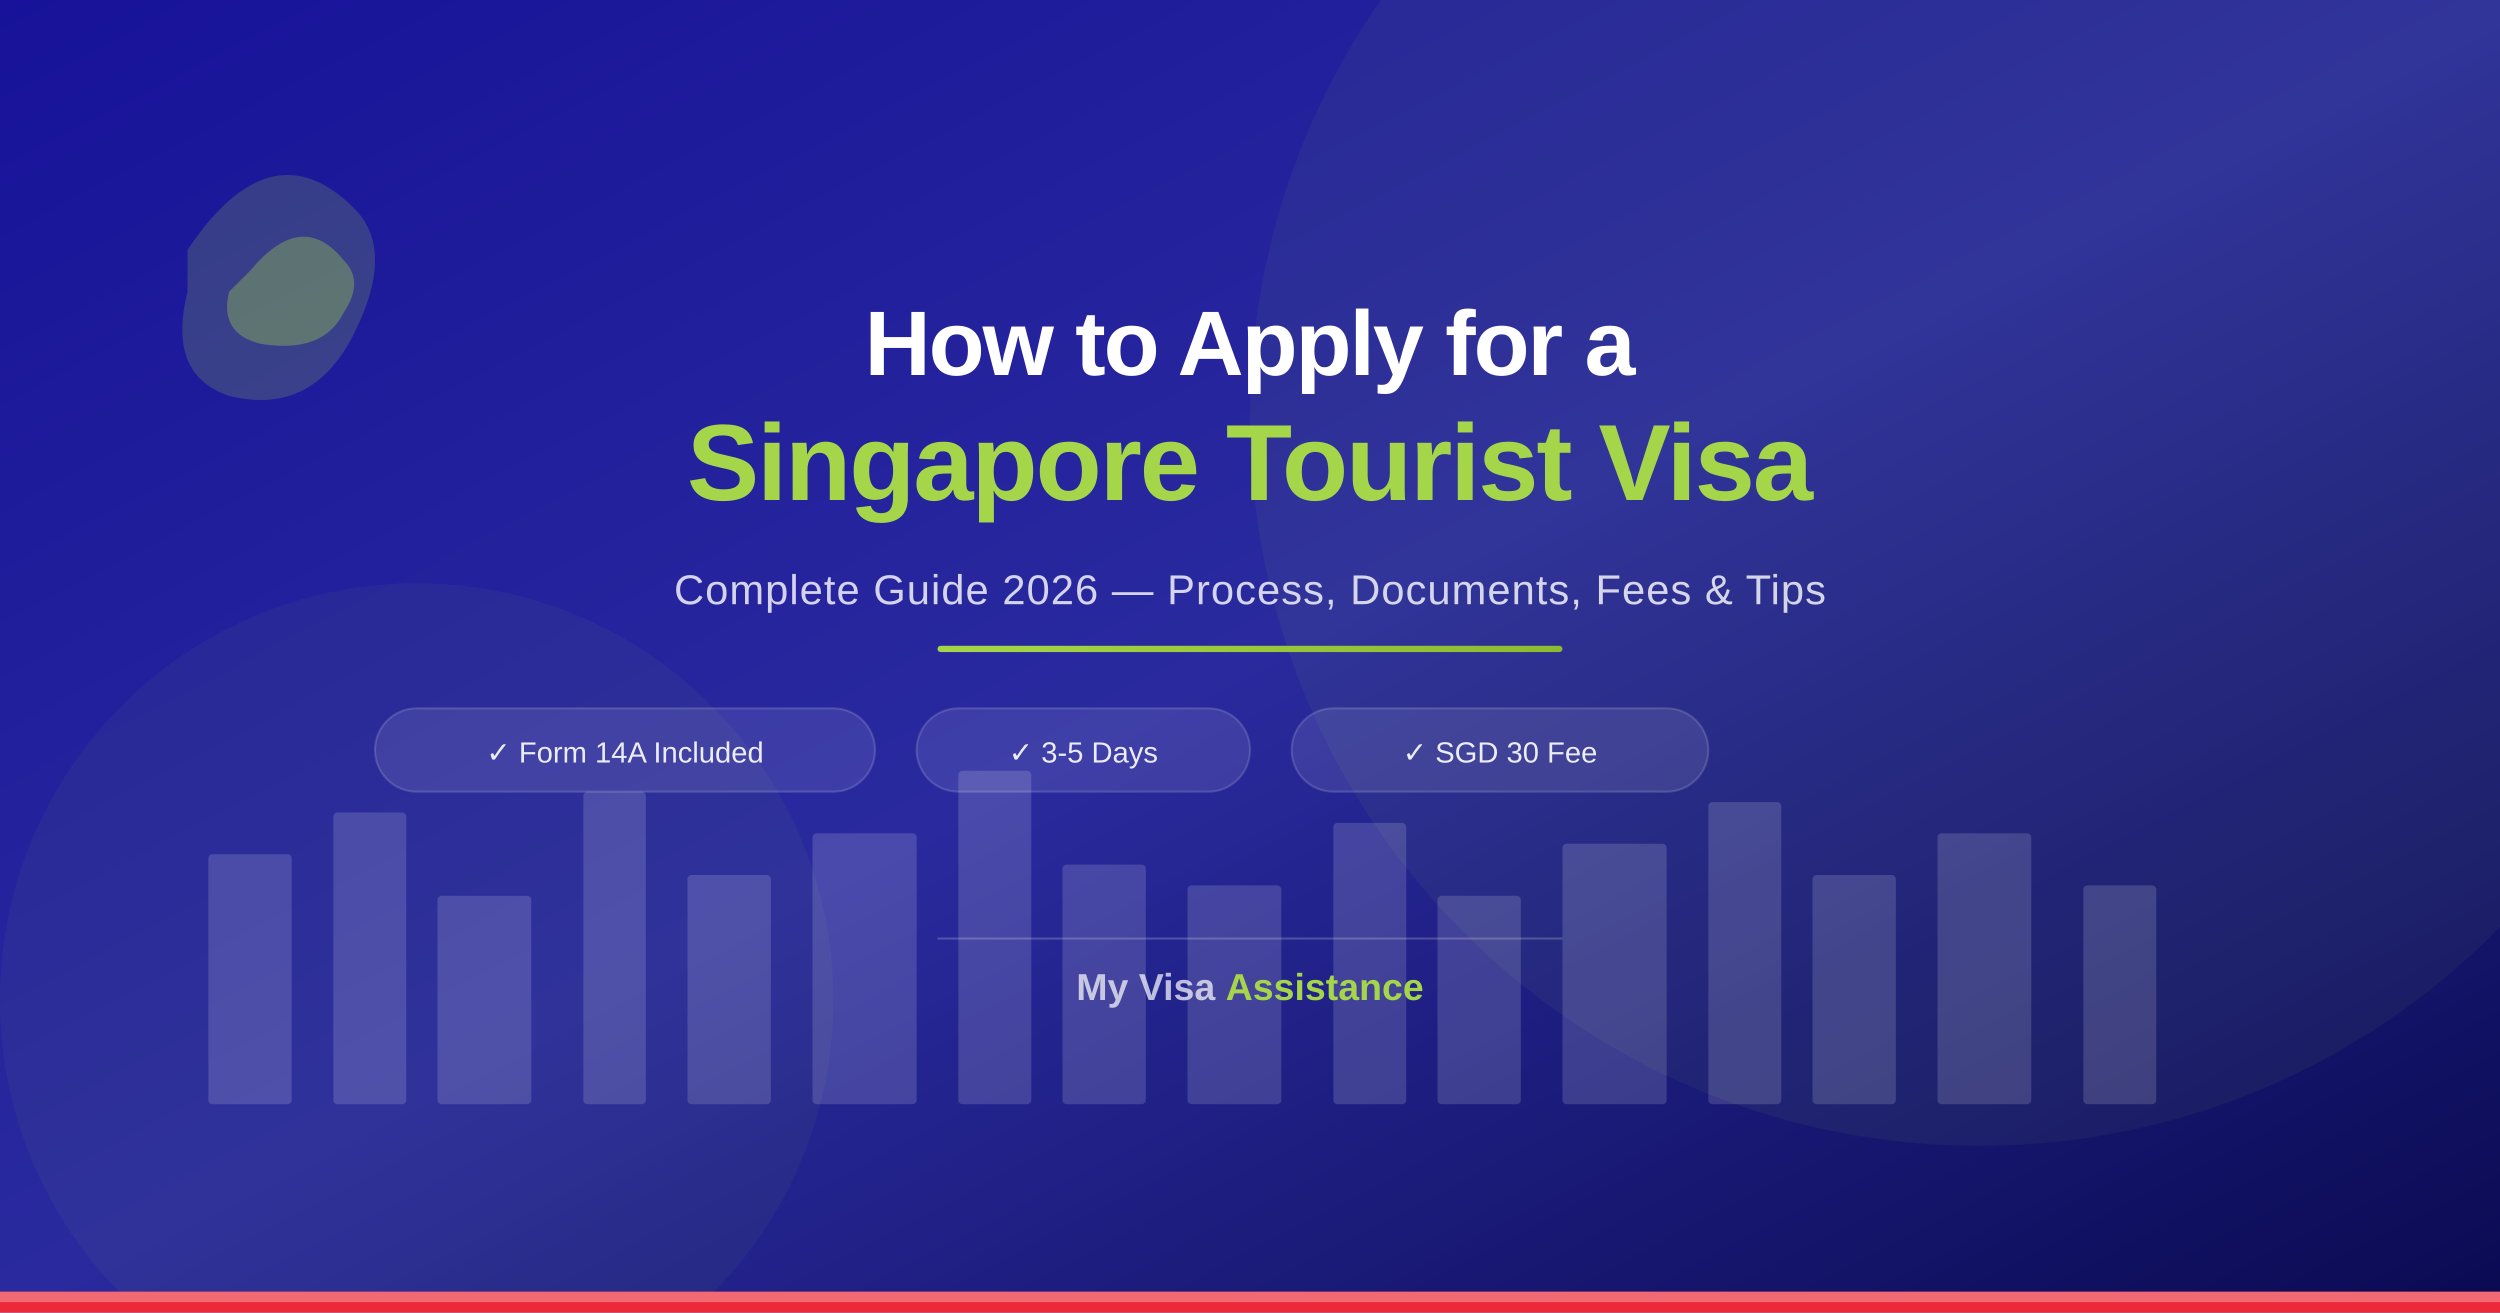
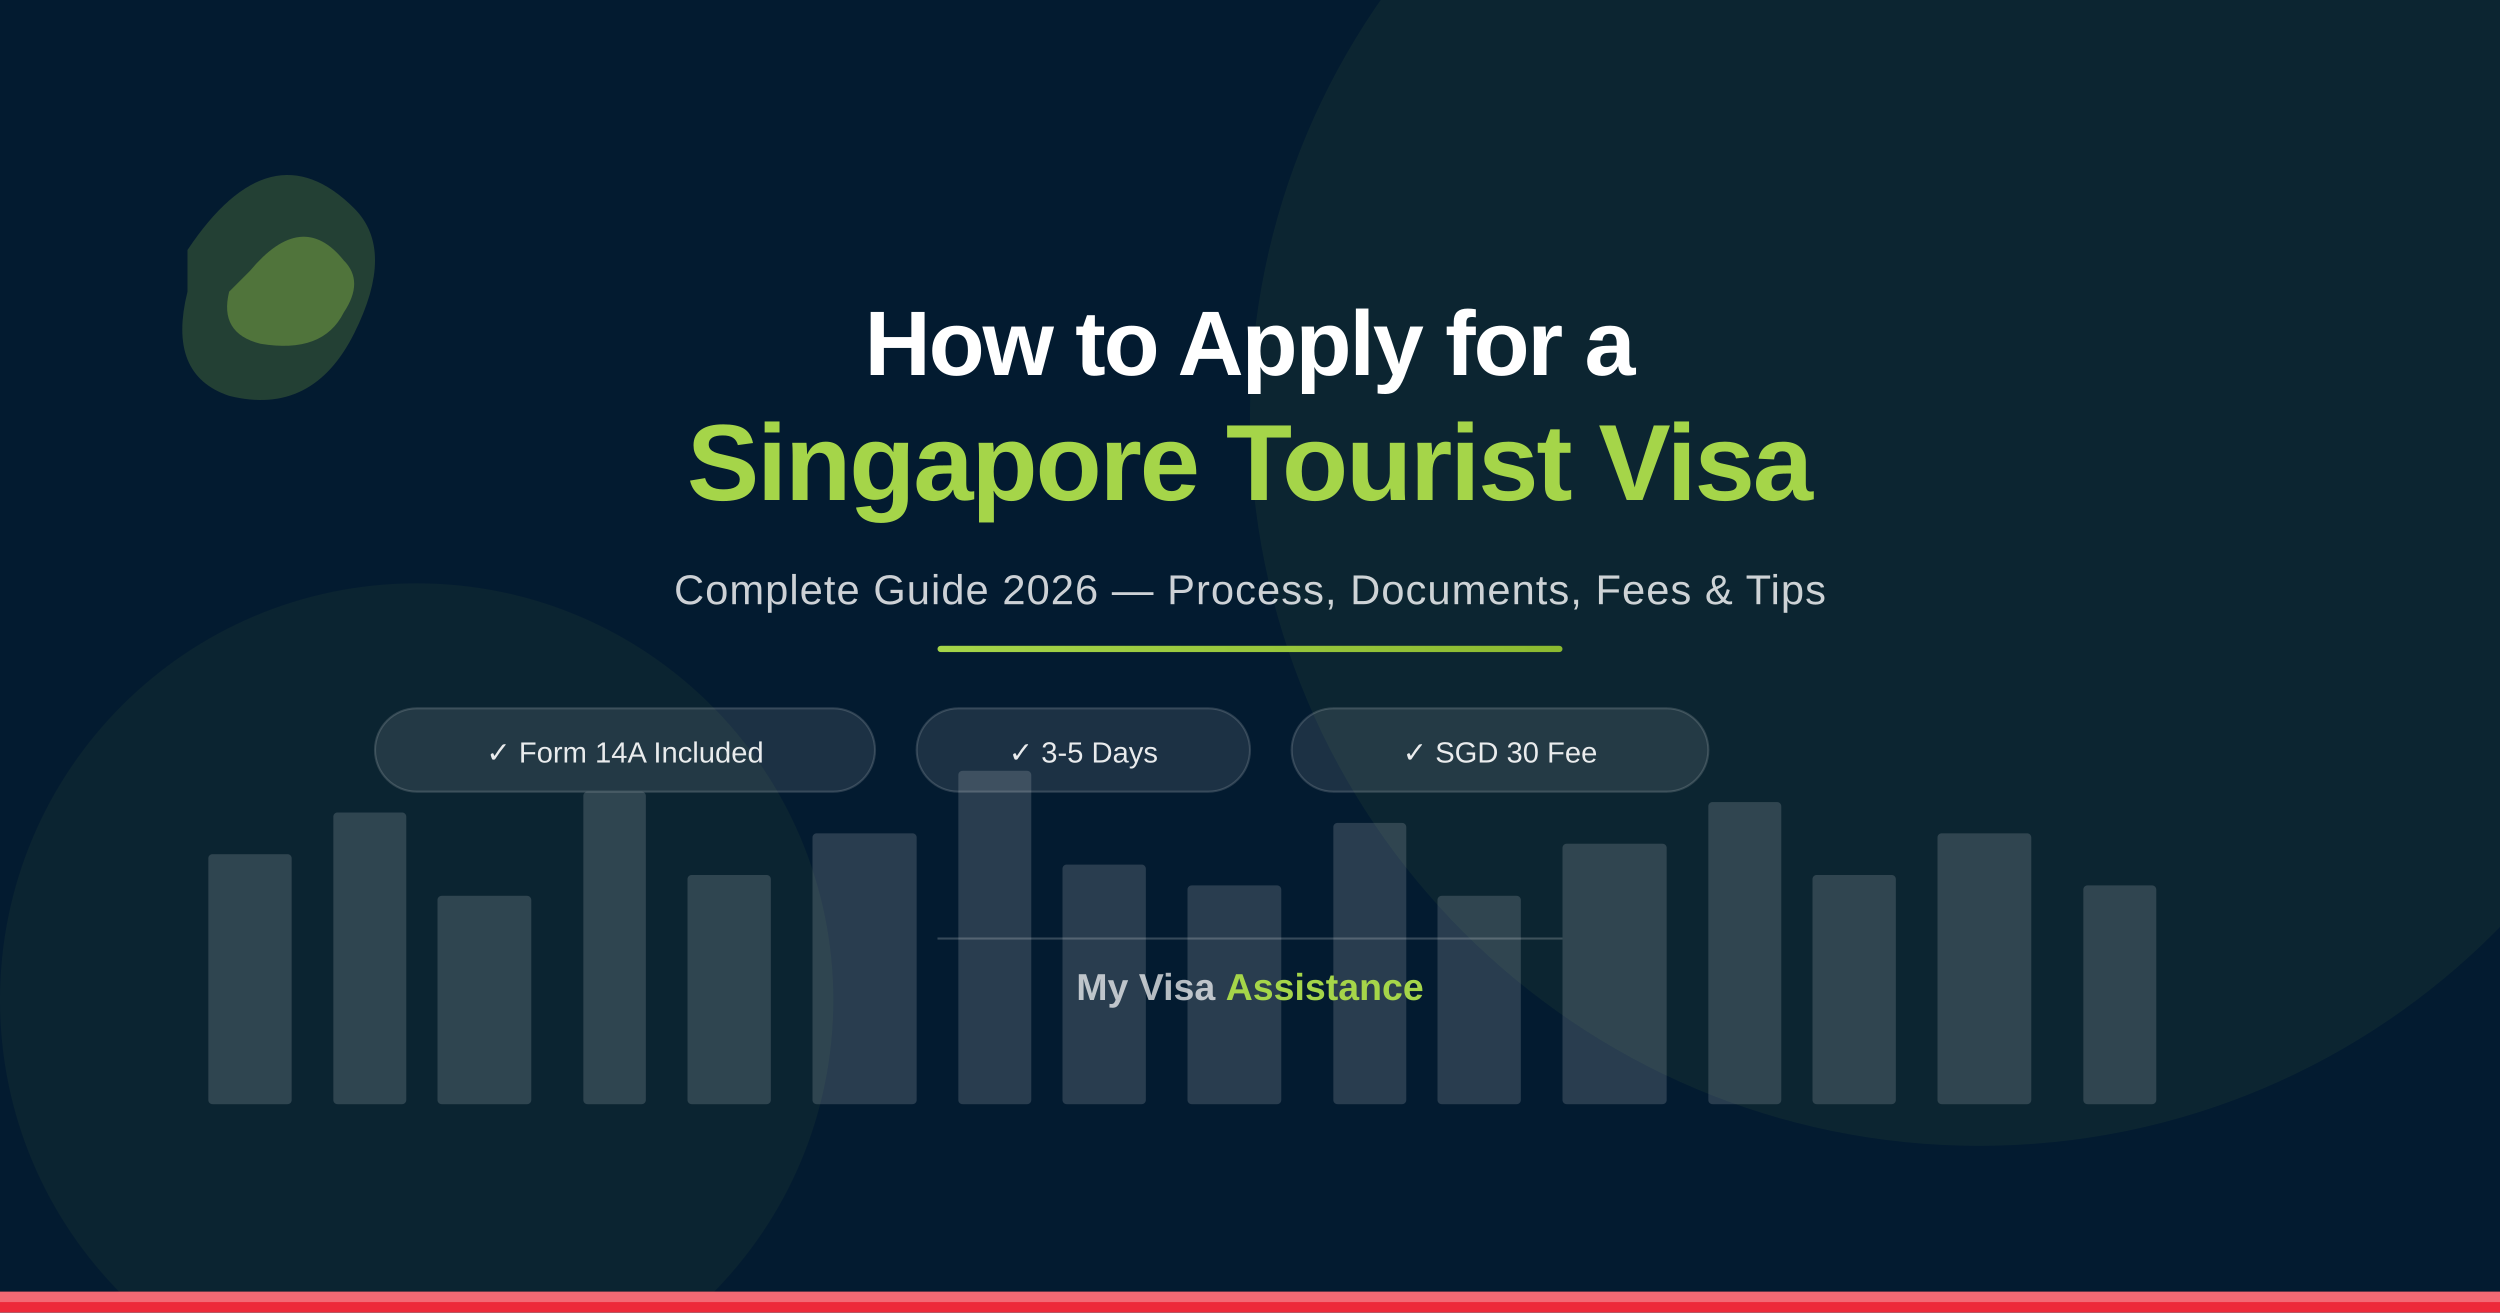
<svg xmlns="http://www.w3.org/2000/svg" width="1200" height="630" viewBox="0 0 1200 630">
  <defs>
    <linearGradient id="sgBg" x1="0" y1="0" x2="1" y2="1">
-       <stop offset="0%" stop-color="#171299" />
-       <stop offset="50%" stop-color="#2a2a9e" />
-       <stop offset="100%" stop-color="#0a0a52" />
+       <stop offset="0%" stop-color="#031B30" />
+       <stop offset="50%" stop-color="#031B30" />
+       <stop offset="100%" stop-color="#031B30" />
    </linearGradient>
    <linearGradient id="sgAccent" x1="0" y1="0" x2="1" y2="0">
      <stop offset="0%" stop-color="#A5D549" />
      <stop offset="100%" stop-color="#8cba30" />
    </linearGradient>
  </defs>
  <rect width="1200" height="630" fill="url(#sgBg)" />
  <circle cx="950" cy="200" r="350" fill="rgba(165,213,73,0.06)" />
  <circle cx="200" cy="480" r="200" fill="rgba(165,213,73,0.05)" />
  <g transform="translate(0, 370)" opacity="0.15">
    <rect x="100" y="40" width="40" height="120" rx="2" fill="white" />
    <rect x="160" y="20" width="35" height="140" rx="2" fill="white" />
    <rect x="210" y="60" width="45" height="100" rx="2" fill="white" />
    <rect x="280" y="10" width="30" height="150" rx="2" fill="white" />
    <rect x="330" y="50" width="40" height="110" rx="2" fill="white" />
    <rect x="390" y="30" width="50" height="130" rx="2" fill="white" />
    <rect x="460" y="0" width="35" height="160" rx="2" fill="white" />
    <rect x="510" y="45" width="40" height="115" rx="2" fill="white" />
    <rect x="570" y="55" width="45" height="105" rx="2" fill="white" />
    <rect x="640" y="25" width="35" height="135" rx="2" fill="white" />
    <rect x="690" y="60" width="40" height="100" rx="2" fill="white" />
    <rect x="750" y="35" width="50" height="125" rx="2" fill="white" />
    <rect x="820" y="15" width="35" height="145" rx="2" fill="white" />
    <rect x="870" y="50" width="40" height="110" rx="2" fill="white" />
    <rect x="930" y="30" width="45" height="130" rx="2" fill="white" />
    <rect x="1000" y="55" width="35" height="105" rx="2" fill="white" />
  </g>
  <g transform="translate(90, 120)">
    <path d="M0,0 Q40,-60 80,-20 Q100,0 80,40 Q60,80 20,70 Q-10,60 0,20 Z" fill="rgba(165,213,73,0.2)" />
    <path d="M30,10 Q55,-20 75,5 Q85,15 75,30 Q65,50 35,45 Q15,40 20,20 Z" fill="rgba(165,213,73,0.35)" />
  </g>
  <text x="600" y="180" text-anchor="middle" font-family="Arial, sans-serif" font-size="44" font-weight="800" fill="white" letter-spacing="-1">
    How to Apply for a
  </text>
  <text x="600" y="240" text-anchor="middle" font-family="Arial, sans-serif" font-size="52" font-weight="800" fill="#A5D549" letter-spacing="-1">
    Singapore Tourist Visa
  </text>
  <text x="600" y="290" text-anchor="middle" font-family="Arial, sans-serif" font-size="20" fill="rgba(255,255,255,0.8)" letter-spacing="0.5">
    Complete Guide 2026 — Process, Documents, Fees &amp; Tips
  </text>
  <rect x="450" y="310" width="300" height="3" rx="1.5" fill="url(#sgAccent)" />
  <g transform="translate(0, 340)">
    <rect x="180" y="0" width="240" height="40" rx="20" fill="rgba(255,255,255,0.1)" stroke="rgba(255,255,255,0.15)" stroke-width="1" />
    <text x="300" y="26" text-anchor="middle" font-family="Arial, sans-serif" font-size="14" fill="rgba(255,255,255,0.9)">✓ Form 14A Included</text>
    <rect x="440" y="0" width="160" height="40" rx="20" fill="rgba(255,255,255,0.1)" stroke="rgba(255,255,255,0.15)" stroke-width="1" />
    <text x="520" y="26" text-anchor="middle" font-family="Arial, sans-serif" font-size="14" fill="rgba(255,255,255,0.9)">✓ 3-5 Days</text>
    <rect x="620" y="0" width="200" height="40" rx="20" fill="rgba(255,255,255,0.1)" stroke="rgba(255,255,255,0.15)" stroke-width="1" />
    <text x="720" y="26" text-anchor="middle" font-family="Arial, sans-serif" font-size="14" fill="rgba(255,255,255,0.9)">✓ SGD 30 Fee</text>
  </g>
  <g transform="translate(0, 450)">
    <rect x="450" y="0" width="300" height="1" fill="rgba(255,255,255,0.2)" />
    <text x="600" y="30" text-anchor="middle" font-family="Arial, sans-serif" font-size="18" font-weight="700" fill="rgba(255,255,255,0.7)">
      My Visa <tspan fill="#A5D549">Assistance</tspan>
    </text>
  </g>
  <rect x="0" y="620" width="1200" height="10" fill="#ED2939" />
  <rect x="0" y="620" width="1200" height="5" fill="white" opacity="0.3" />
</svg>
